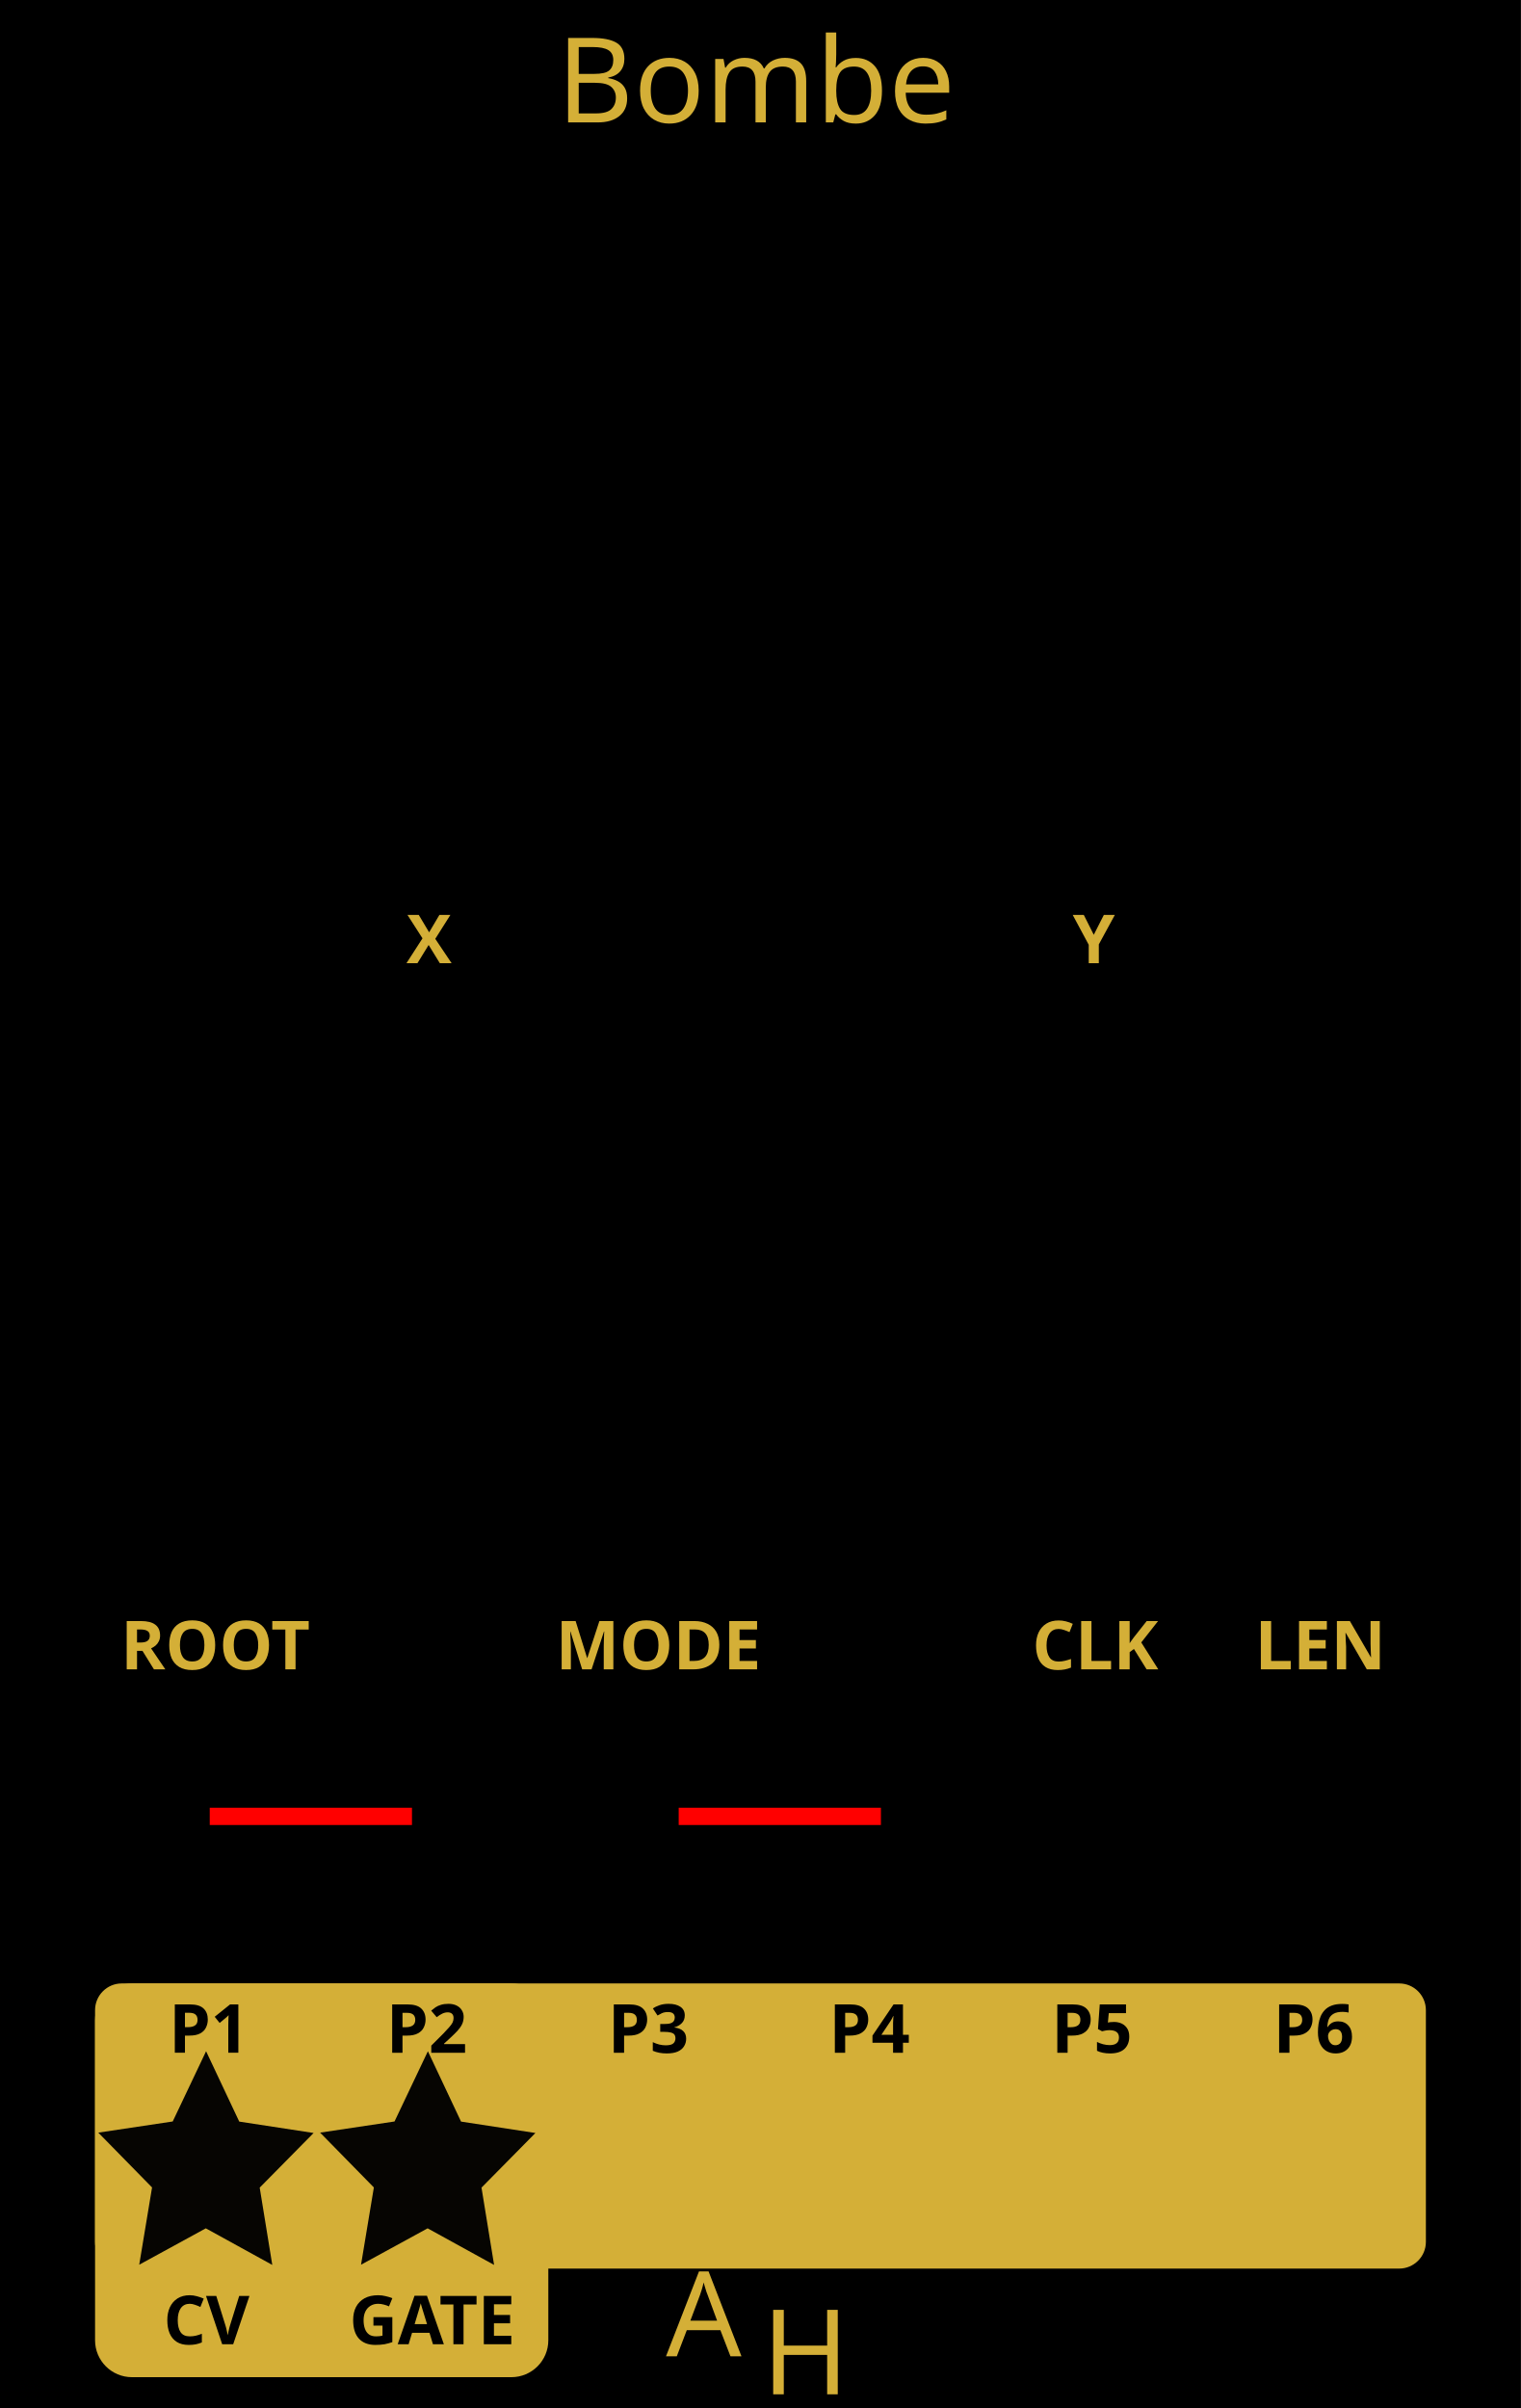
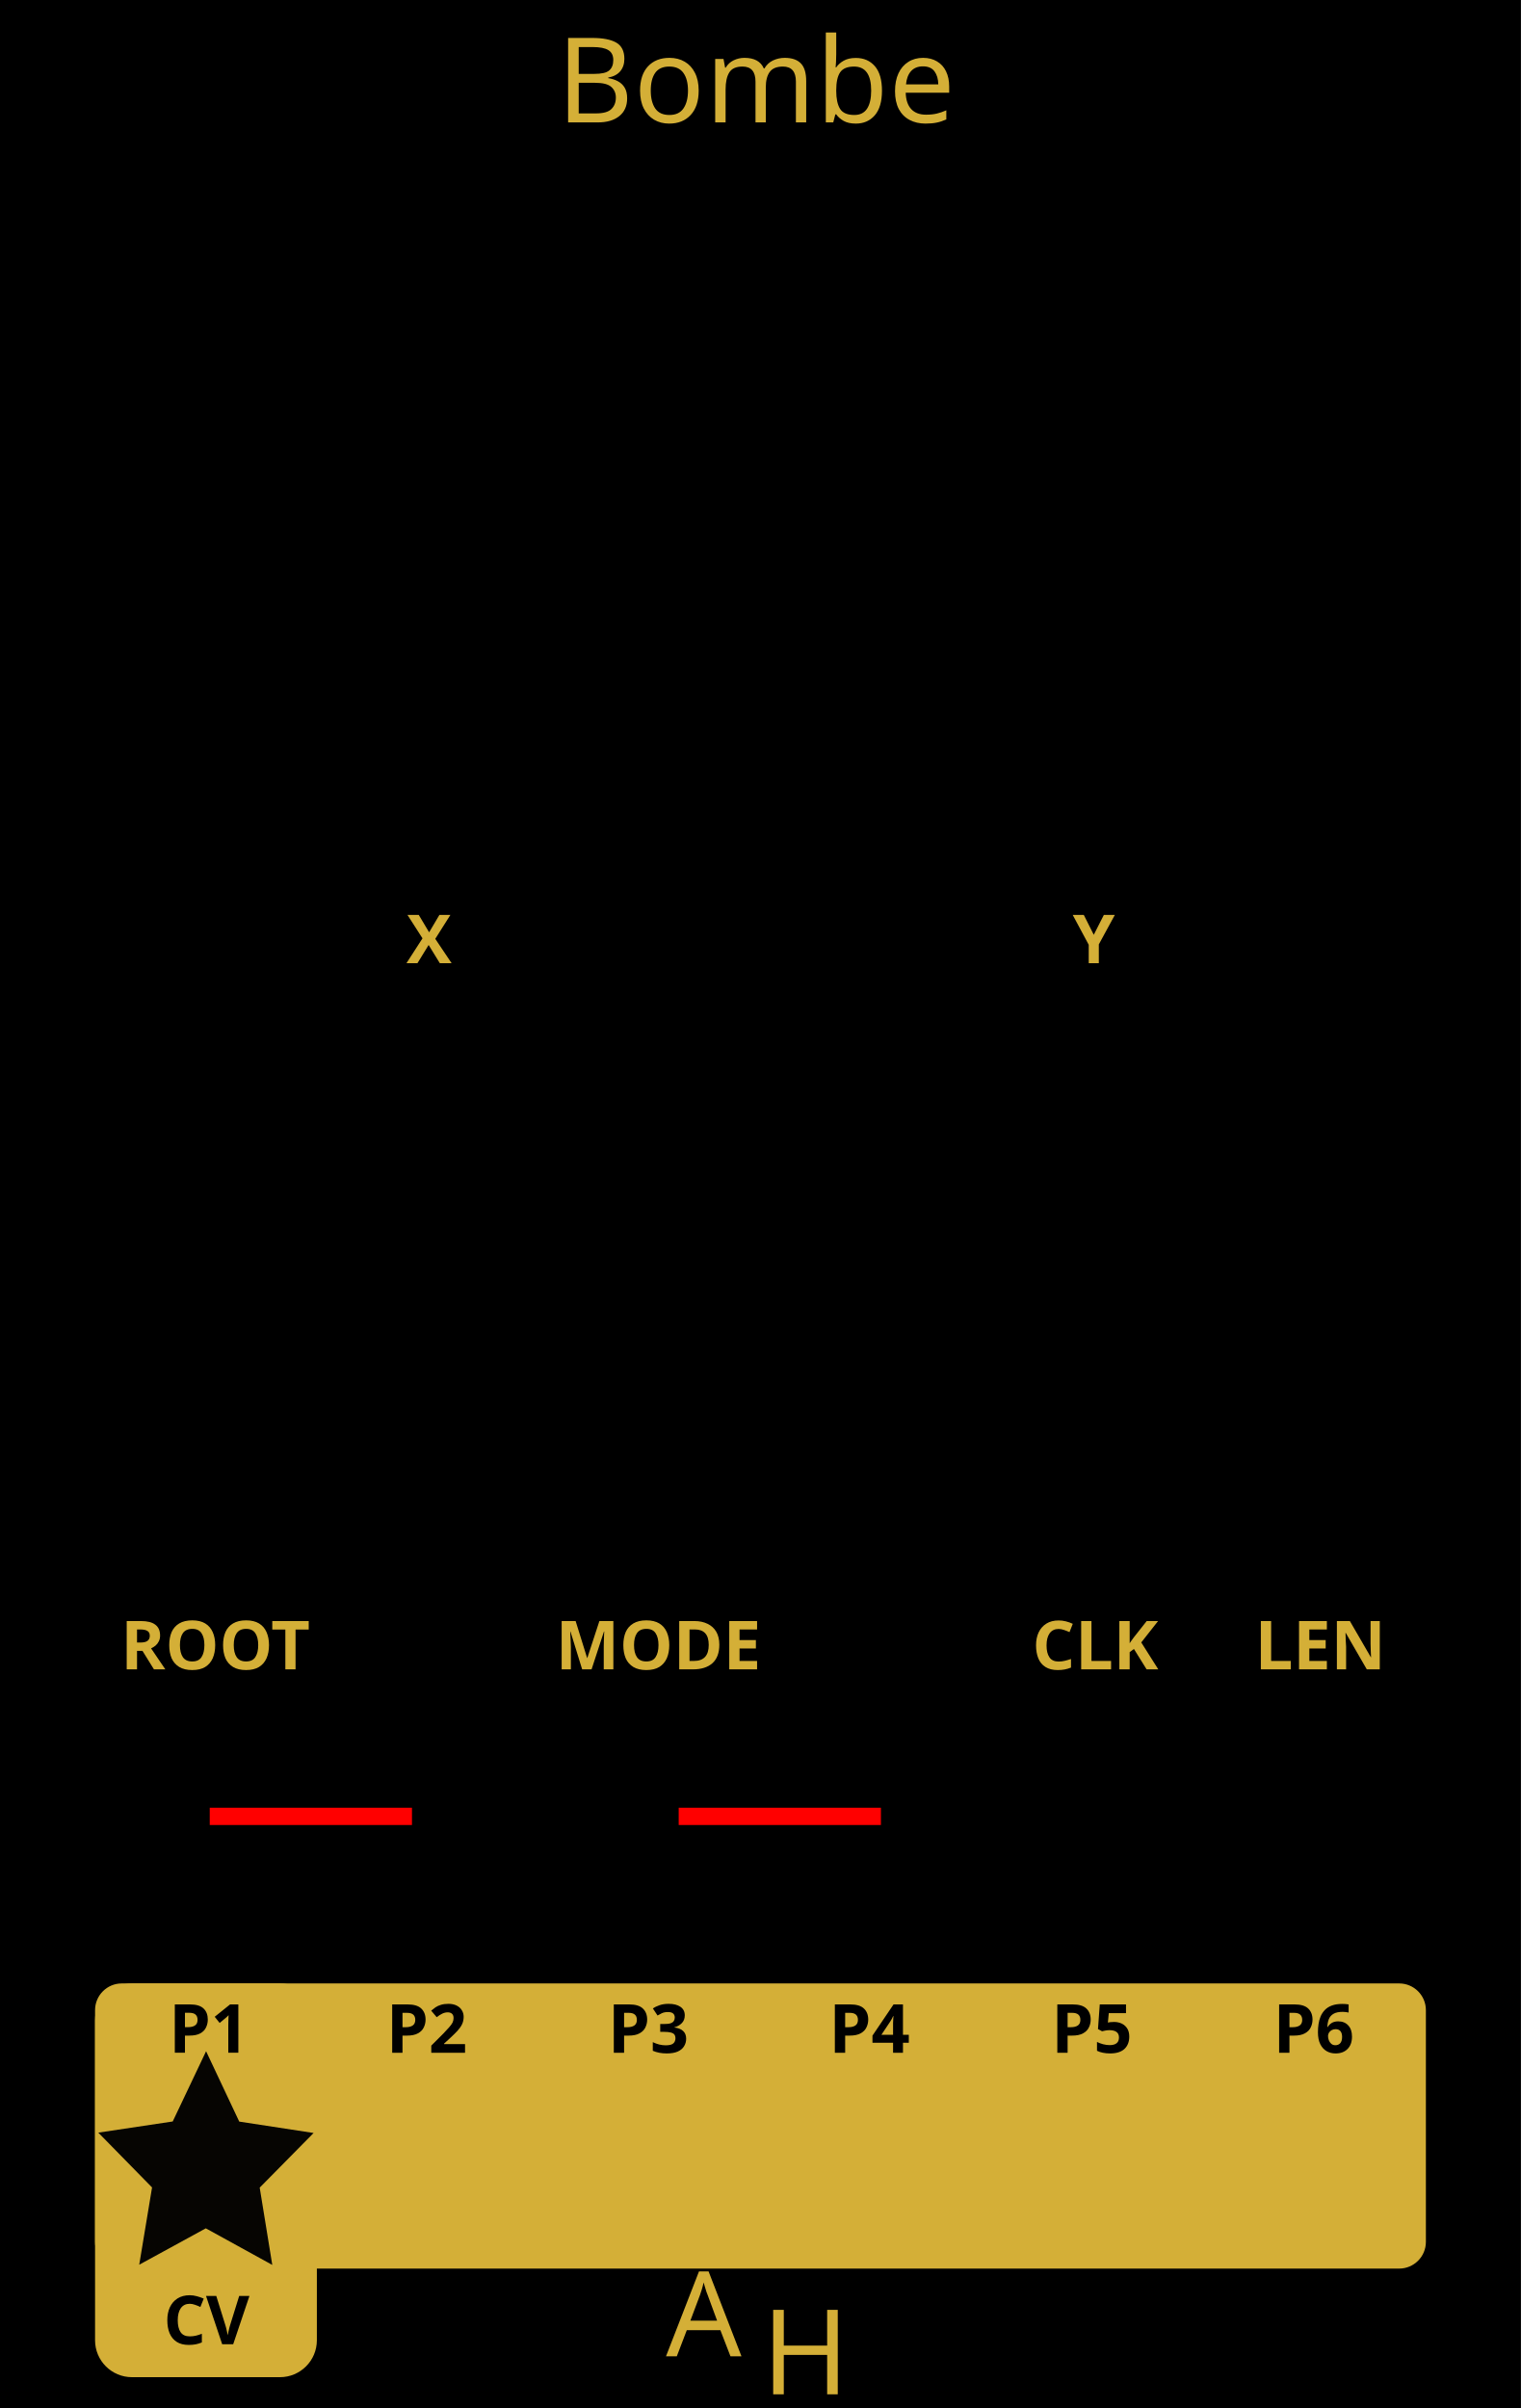
<svg xmlns="http://www.w3.org/2000/svg" xmlns:ns1="http://www.openswatchbook.org/uri/2009/osb" width="240" height="380" id="svg11791" version="1.1">
  <defs id="defs3">
    <marker orient="auto" refY="0" refX="0" id="DotM" style="overflow:visible">
      <path id="path4782" d="m -2.5,-1 c 0,2.76 -2.24,5 -5,5 -2.76,0 -5,-2.24 -5,-5 0,-2.76 2.24,-5 5,-5 2.76,0 5,2.24 5,5 z" style="fill-rule:evenodd;stroke:#000000;stroke-width:1pt" transform="matrix(0.4,0,0,0.4,2.96,0.4)" />
    </marker>
    <marker orient="auto" refY="0" refX="0" id="Arrow1Sstart" style="overflow:visible">
      <path id="path4730" d="M 0,0 5,-5 -12.5,0 5,5 Z" style="fill-rule:evenodd;stroke:#000000;stroke-width:1pt" transform="matrix(0.2,0,0,0.2,1.2,0)" />
    </marker>
    <marker orient="auto" refY="0" refX="0" id="Arrow2Mend" style="overflow:visible">
      <path id="path5158" style="fill-rule:evenodd;stroke-width:0.625;stroke-linejoin:round" d="M 8.719,4.034 -2.207,0.016 8.719,-4.002 c -1.745,2.372 -1.735,5.617 -6e-7,8.035 z" transform="scale(-0.6)" />
    </marker>
    <marker orient="auto" refY="0" refX="0" id="Arrow2Mstart" style="overflow:visible">
      <path id="path5155" style="fill-rule:evenodd;stroke-width:0.625;stroke-linejoin:round" d="M 8.719,4.034 -2.207,0.016 8.719,-4.002 c -1.745,2.372 -1.735,5.617 -6e-7,8.035 z" transform="scale(0.6)" />
    </marker>
    <marker orient="auto" refY="0" refX="0" id="Arrow1Mstart" style="overflow:visible">
      <path id="path6730" d="M 0,0 5,-5 -12.5,0 5,5 Z" style="fill-rule:evenodd;stroke:#000000;stroke-width:1pt" transform="matrix(0.4,0,0,0.4,4,0)" />
    </marker>
    <marker orient="auto" refY="0" refX="0" id="TriangleOutM" style="overflow:visible">
      <path id="path6869" d="M 5.77,0 -2.88,5 V -5 Z" style="fill-rule:evenodd;stroke:#000000;stroke-width:1pt" transform="scale(0.4)" />
    </marker>
    <marker orient="auto" refY="0" refX="0" id="TriangleOutS" style="overflow:visible">
      <path id="path6872" d="M 5.77,0 -2.88,5 V -5 Z" style="fill-rule:evenodd;stroke:#000000;stroke-width:1pt" transform="scale(0.2)" />
    </marker>
    <marker orient="auto" refY="0" refX="0" id="SquareL" style="overflow:visible">
      <path id="path7539" d="M -5,-5 V 5 H 5 V -5 Z" style="fill-rule:evenodd;stroke:#000000;stroke-width:1pt" transform="scale(0.8)" />
    </marker>
    <marker orient="auto" refY="0" refX="0" id="Arrow1Send" style="overflow:visible">
      <path id="path6739" d="M 0,0 5,-5 -12.5,0 5,5 Z" style="fill-rule:evenodd;stroke:#000000;stroke-width:1pt" transform="matrix(-0.2,0,0,-0.2,-1.2,0)" />
    </marker>
    <marker orient="auto" refY="0" refX="0" id="Arrow1Mend" style="overflow:visible">
      <path id="path6733" d="M 0,0 5,-5 -12.5,0 5,5 Z" style="fill-rule:evenodd;stroke:#000000;stroke-width:1pt" transform="matrix(-0.4,0,0,-0.4,-4,0)" />
    </marker>
    <marker orient="auto" refY="0" refX="0" id="Arrow1Lend" style="overflow:visible">
      <path id="path6727" d="M 0,0 5,-5 -12.5,0 5,5 Z" style="fill-rule:evenodd;stroke:#000000;stroke-width:1pt" transform="matrix(-0.8,0,0,-0.8,-10,0)" />
    </marker>
    <filter height="1" width="1" y="0" x="0" id="filter3998" style="color-interpolation-filters:sRGB">
      <feConvolveMatrix order="3 3" kernelMatrix="0 1 0 0 -2 0 0 1 0" in="SourceGraphic" divisor="1" targetX="1" targetY="1" preserveAlpha="true" result="result0" bias="0" id="feConvolveMatrix4000" />
    </filter>
    <filter height="1" width="1" y="0" x="0" id="filter3286" style="color-interpolation-filters:sRGB">
      <feFlood flood-color="rgb(128,128,128)" flood-opacity="0" result="result1" id="feFlood3288" />
      <feBlend result="result2" mode="normal" in2="SourceGraphic" id="feBlend3290" />
      <feComposite k4="0" k3="0" k1="0" result="result3" operator="arithmetic" k2="1" in2="SourceGraphic" id="feComposite3292" />
      <feComposite operator="in" in2="SourceGraphic" id="feComposite3294" />
    </filter>
    <clipPath clipPathUnits="userSpaceOnUse" id="clipPath6603">
      <path d="M 402,402 H 9515 V 13631 H 402 Z" id="path6605" style="clip-rule:evenodd" />
    </clipPath>
    <clipPath clipPathUnits="userSpaceOnUse" id="clipPath6613">
      <path d="M 402,402 H 9515 V 13631 H 402 Z" id="path6615" style="clip-rule:evenodd" />
    </clipPath>
    <clipPath clipPathUnits="userSpaceOnUse" id="clipPath6619">
      <path d="M 614,402 H 9303 V 6057 H 614 Z" id="path6621" style="clip-rule:evenodd" />
    </clipPath>
    <clipPath clipPathUnits="userSpaceOnUse" id="clipPath6290">
      <path d="M 402,402 H 9515 V 13631 H 402 Z" id="path6292" style="clip-rule:evenodd" />
    </clipPath>
    <clipPath clipPathUnits="userSpaceOnUse" id="clipPath6300">
      <path d="M 402,402 H 9515 V 13631 H 402 Z" id="path6302" style="clip-rule:evenodd" />
    </clipPath>
    <clipPath clipPathUnits="userSpaceOnUse" id="clipPath6306">
      <path d="M 614,402 H 9303 V 6655 H 614 Z" id="path6308" style="clip-rule:evenodd" />
    </clipPath>
    <clipPath clipPathUnits="userSpaceOnUse" id="clipPath5977">
      <path d="M 402,402 H 9515 V 13631 H 402 Z" id="path5979" style="clip-rule:evenodd" />
    </clipPath>
    <clipPath clipPathUnits="userSpaceOnUse" id="clipPath5987">
      <path d="M 402,402 H 9515 V 13631 H 402 Z" id="path5989" style="clip-rule:evenodd" />
    </clipPath>
    <clipPath clipPathUnits="userSpaceOnUse" id="clipPath5993">
      <path d="M 614,402 H 9303 V 6645 H 614 Z" id="path5995" style="clip-rule:evenodd" />
    </clipPath>
    <clipPath clipPathUnits="userSpaceOnUse" id="clipPath5664">
      <path d="M 402,402 H 9515 V 13631 H 402 Z" id="path5666" style="clip-rule:evenodd" />
    </clipPath>
    <clipPath clipPathUnits="userSpaceOnUse" id="clipPath5674">
      <path d="M 402,402 H 9515 V 13631 H 402 Z" id="path5676" style="clip-rule:evenodd" />
    </clipPath>
    <clipPath clipPathUnits="userSpaceOnUse" id="clipPath5680">
      <path d="M 614,402 H 9303 V 6655 H 614 Z" id="path5682" style="clip-rule:evenodd" />
    </clipPath>
    <clipPath clipPathUnits="userSpaceOnUse" id="clipPath5363">
      <path d="M 402,402 H 9515 V 13631 H 402 Z" id="path5365" style="clip-rule:evenodd" />
    </clipPath>
    <clipPath clipPathUnits="userSpaceOnUse" id="clipPath5373">
      <path d="M 402,402 H 9515 V 13631 H 402 Z" id="path5375" style="clip-rule:evenodd" />
    </clipPath>
    <clipPath clipPathUnits="userSpaceOnUse" id="clipPath5379">
      <path d="M 614,402 H 9303 V 6051 H 614 Z" id="path5381" style="clip-rule:evenodd" />
    </clipPath>
    <clipPath clipPathUnits="userSpaceOnUse" id="clipPath5062">
      <path d="M 402,402 H 9515 V 13631 H 402 Z" id="path5064" style="clip-rule:evenodd" />
    </clipPath>
    <clipPath clipPathUnits="userSpaceOnUse" id="clipPath5072">
      <path d="M 402,402 H 9515 V 13631 H 402 Z" id="path5074" style="clip-rule:evenodd" />
    </clipPath>
    <clipPath clipPathUnits="userSpaceOnUse" id="clipPath5078">
      <path d="M 614,402 H 9303 V 6051 H 614 Z" id="path5080" style="clip-rule:evenodd" />
    </clipPath>
    <clipPath clipPathUnits="userSpaceOnUse" id="clipPath4761">
      <path d="M 402,402 H 9515 V 13631 H 402 Z" id="path4763" style="clip-rule:evenodd" />
    </clipPath>
    <clipPath clipPathUnits="userSpaceOnUse" id="clipPath4771">
      <path d="M 402,402 H 9515 V 13631 H 402 Z" id="path4773" style="clip-rule:evenodd" />
    </clipPath>
    <clipPath clipPathUnits="userSpaceOnUse" id="clipPath4777">
      <path d="M 614,402 H 9303 V 6051 H 614 Z" id="path4779" style="clip-rule:evenodd" />
    </clipPath>
    <clipPath clipPathUnits="userSpaceOnUse" id="clipPath4159">
      <path d="M 402,402 H 9515 V 13631 H 402 Z" id="path4161" style="clip-rule:evenodd" />
    </clipPath>
    <clipPath clipPathUnits="userSpaceOnUse" id="clipPath4169">
      <path d="M 402,402 H 9515 V 13631 H 402 Z" id="path4171" style="clip-rule:evenodd" />
    </clipPath>
    <clipPath clipPathUnits="userSpaceOnUse" id="clipPath4175">
      <path d="M 614,402 H 9303 V 6051 H 614 Z" id="path4177" style="clip-rule:evenodd" />
    </clipPath>
    <linearGradient ns1:paint="solid" id="linearGradient8170">
      <stop id="stop8172" offset="0" style="stop-color:#000000;stop-opacity:1;" />
    </linearGradient>
    <filter height="1" width="1" y="0" x="0" id="filter3998-0" style="color-interpolation-filters:sRGB">
      <feConvolveMatrix order="3 3" kernelMatrix="0 1 0 0 -2 0 0 1 0" in="SourceGraphic" divisor="1" targetX="1" targetY="1" preserveAlpha="true" result="result0" bias="0" id="feConvolveMatrix4000-2" />
    </filter>
    <filter height="1" width="1" y="0" x="0" id="filter3286-2" style="color-interpolation-filters:sRGB">
      <feFlood flood-color="rgb(128,128,128)" flood-opacity="0" result="result1" id="feFlood3288-2" />
      <feBlend result="result2" mode="normal" in2="SourceGraphic" id="feBlend3290-7" />
      <feComposite k4="0" k3="0" k1="0" result="result3" operator="arithmetic" k2="1" in2="SourceGraphic" id="feComposite3292-9" />
      <feComposite operator="in" in2="SourceGraphic" id="feComposite3294-7" />
    </filter>
    <clipPath clipPathUnits="userSpaceOnUse" id="clipPath6603-6">
      <path d="M 402,402 H 9515 V 13631 H 402 Z" id="path6605-9" style="clip-rule:evenodd" />
    </clipPath>
    <clipPath clipPathUnits="userSpaceOnUse" id="clipPath6613-4">
      <path d="M 402,402 H 9515 V 13631 H 402 Z" id="path6615-8" style="clip-rule:evenodd" />
    </clipPath>
    <clipPath clipPathUnits="userSpaceOnUse" id="clipPath6619-1">
      <path d="M 614,402 H 9303 V 6057 H 614 Z" id="path6621-7" style="clip-rule:evenodd" />
    </clipPath>
    <clipPath clipPathUnits="userSpaceOnUse" id="clipPath6290-7">
      <path d="M 402,402 H 9515 V 13631 H 402 Z" id="path6292-5" style="clip-rule:evenodd" />
    </clipPath>
    <clipPath clipPathUnits="userSpaceOnUse" id="clipPath6300-0">
      <path d="M 402,402 H 9515 V 13631 H 402 Z" id="path6302-9" style="clip-rule:evenodd" />
    </clipPath>
    <clipPath clipPathUnits="userSpaceOnUse" id="clipPath6306-6">
      <path d="M 614,402 H 9303 V 6655 H 614 Z" id="path6308-7" style="clip-rule:evenodd" />
    </clipPath>
    <clipPath clipPathUnits="userSpaceOnUse" id="clipPath5977-5">
      <path d="M 402,402 H 9515 V 13631 H 402 Z" id="path5979-9" style="clip-rule:evenodd" />
    </clipPath>
    <clipPath clipPathUnits="userSpaceOnUse" id="clipPath5987-8">
      <path d="M 402,402 H 9515 V 13631 H 402 Z" id="path5989-4" style="clip-rule:evenodd" />
    </clipPath>
    <clipPath clipPathUnits="userSpaceOnUse" id="clipPath5993-8">
      <path d="M 614,402 H 9303 V 6645 H 614 Z" id="path5995-7" style="clip-rule:evenodd" />
    </clipPath>
    <clipPath clipPathUnits="userSpaceOnUse" id="clipPath5664-9">
      <path d="M 402,402 H 9515 V 13631 H 402 Z" id="path5666-9" style="clip-rule:evenodd" />
    </clipPath>
    <clipPath clipPathUnits="userSpaceOnUse" id="clipPath5674-5">
      <path d="M 402,402 H 9515 V 13631 H 402 Z" id="path5676-5" style="clip-rule:evenodd" />
    </clipPath>
    <clipPath clipPathUnits="userSpaceOnUse" id="clipPath5680-8">
      <path d="M 614,402 H 9303 V 6655 H 614 Z" id="path5682-9" style="clip-rule:evenodd" />
    </clipPath>
    <clipPath clipPathUnits="userSpaceOnUse" id="clipPath5363-3">
      <path d="M 402,402 H 9515 V 13631 H 402 Z" id="path5365-2" style="clip-rule:evenodd" />
    </clipPath>
    <clipPath clipPathUnits="userSpaceOnUse" id="clipPath5373-7">
      <path d="M 402,402 H 9515 V 13631 H 402 Z" id="path5375-5" style="clip-rule:evenodd" />
    </clipPath>
    <clipPath clipPathUnits="userSpaceOnUse" id="clipPath5379-4">
      <path d="M 614,402 H 9303 V 6051 H 614 Z" id="path5381-8" style="clip-rule:evenodd" />
    </clipPath>
    <clipPath clipPathUnits="userSpaceOnUse" id="clipPath5062-2">
      <path d="M 402,402 H 9515 V 13631 H 402 Z" id="path5064-2" style="clip-rule:evenodd" />
    </clipPath>
    <clipPath clipPathUnits="userSpaceOnUse" id="clipPath5072-4">
      <path d="M 402,402 H 9515 V 13631 H 402 Z" id="path5074-9" style="clip-rule:evenodd" />
    </clipPath>
    <clipPath clipPathUnits="userSpaceOnUse" id="clipPath5078-8">
      <path d="M 614,402 H 9303 V 6051 H 614 Z" id="path5080-7" style="clip-rule:evenodd" />
    </clipPath>
    <clipPath clipPathUnits="userSpaceOnUse" id="clipPath4761-5">
      <path d="M 402,402 H 9515 V 13631 H 402 Z" id="path4763-2" style="clip-rule:evenodd" />
    </clipPath>
    <clipPath clipPathUnits="userSpaceOnUse" id="clipPath4771-1">
      <path d="M 402,402 H 9515 V 13631 H 402 Z" id="path4773-7" style="clip-rule:evenodd" />
    </clipPath>
    <clipPath clipPathUnits="userSpaceOnUse" id="clipPath4777-0">
      <path d="M 614,402 H 9303 V 6051 H 614 Z" id="path4779-9" style="clip-rule:evenodd" />
    </clipPath>
    <clipPath clipPathUnits="userSpaceOnUse" id="clipPath4159-1">
      <path d="M 402,402 H 9515 V 13631 H 402 Z" id="path4161-2" style="clip-rule:evenodd" />
    </clipPath>
    <clipPath clipPathUnits="userSpaceOnUse" id="clipPath4169-5">
      <path d="M 402,402 H 9515 V 13631 H 402 Z" id="path4171-5" style="clip-rule:evenodd" />
    </clipPath>
    <clipPath clipPathUnits="userSpaceOnUse" id="clipPath4175-8">
      <path d="M 614,402 H 9303 V 6051 H 614 Z" id="path4177-8" style="clip-rule:evenodd" />
    </clipPath>
    <linearGradient ns1:paint="solid" id="linearGradient8170-5">
      <stop id="stop8172-0" offset="0" style="stop-color:#000000;stop-opacity:1;" />
    </linearGradient>
    <clipPath id="clip89">
      <rect id="rect4864" height="19" width="18" x="0" y="0" />
    </clipPath>
    <clipPath id="clip90">
      <path id="path4861" d="m 0.898,0.129 h 16.25 v 17.883 h -16.25 z m 0,0" />
    </clipPath>
    <mask id="mask44">
      <g transform="matrix(0.2645833,0,0,0.2645833,89.35879,128.5777)" id="g4858" style="filter:url(#alpha)">
        <rect id="rect4856" style="fill:#000000;fill-opacity:0.15;stroke:none" height="3351.5" width="3052.87" y="0" x="0" />
      </g>
    </mask>
    <filter height="1" width="1" y="0" x="0" filterUnits="objectBoundingBox" id="alpha">
      <feColorMatrix id="feColorMatrix4149" values="0 0 0 0 1 0 0 0 0 1 0 0 0 0 1 0 0 0 1 0" in="SourceGraphic" type="matrix" />
    </filter>
    <clipPath id="clipPath17821">
      <rect id="rect17819" height="19" width="18" x="0" y="0" />
    </clipPath>
    <clipPath id="clipPath17825">
      <path id="path17823" d="m 0.898,0.129 h 16.25 v 17.883 h -16.25 z m 0,0" />
    </clipPath>
    <clipPath id="clip87">
      <rect id="rect4848" height="26" width="24" x="0" y="0" />
    </clipPath>
    <clipPath id="clip88">
      <path id="path4845" d="m 0.684,0.922 h 22.68 v 24.938 H 0.684 Z m 0,0" />
    </clipPath>
    <mask id="mask43">
      <g transform="matrix(0.2645833,0,0,0.2645833,89.35879,128.5777)" id="g4842" style="filter:url(#alpha)">
        <rect id="rect4840" style="fill:#000000;fill-opacity:0.15;stroke:none" height="3351.5" width="3052.87" y="0" x="0" />
      </g>
    </mask>
    <filter height="1" width="1" y="0" x="0" filterUnits="objectBoundingBox" id="filter17836">
      <feColorMatrix id="feColorMatrix17834" values="0 0 0 0 1 0 0 0 0 1 0 0 0 0 1 0 0 0 1 0" in="SourceGraphic" type="matrix" />
    </filter>
    <clipPath id="clipPath17840">
      <rect id="rect17838" height="26" width="24" x="0" y="0" />
    </clipPath>
    <clipPath id="clipPath17844">
      <path id="path17842" d="m 0.684,0.922 h 22.68 v 24.938 H 0.684 Z m 0,0" />
    </clipPath>
    <filter style="color-interpolation-filters:sRGB" id="filter3933-6" x="-0.014" width="1.027" y="-0.011" height="1.021">
      <feGaussianBlur stdDeviation="0.2" id="feGaussianBlur3935-4" />
    </filter>
  </defs>
  <g id="layer2" style="display:inline" transform="translate(0.01175524,-74.38676)">
    <rect style="fill:#000000;fill-opacity:1;stroke-width:16.21" id="rect7953" width="240" height="380" x="-0.012" y="74.387" ry="0" />
    <g style="font-style:normal;font-variant:normal;font-weight:bold;font-stretch:condensed;font-size:24px;line-height:125%;font-family:Miso;-inkscape-font-specification:'Miso Bold Condensed';letter-spacing:-0.06px;word-spacing:0px;fill:#000000;fill-opacity:1;stroke:none" id="text4395" transform="matrix(0.8346288,0,0,0.8346288,-0.00194398,75.14247)" />
    <g transform="matrix(0.8346288,0,0,0.8346288,-0.00194398,76.32542)" style="font-style:normal;font-variant:normal;font-weight:normal;font-stretch:normal;font-size:16px;line-height:125%;font-family:Nasalization;-inkscape-font-specification:Nasalization;letter-spacing:0px;word-spacing:0px;fill:#000000;fill-opacity:1;stroke:none" id="text20106" />
    <g style="font-style:normal;font-variant:normal;font-weight:bold;font-stretch:condensed;font-size:14px;line-height:125%;font-family:Miso;-inkscape-font-specification:'Miso Bold Condensed';letter-spacing:-0.06px;word-spacing:0px;fill:#000000;fill-opacity:1;stroke:none" id="flowRoot7367" transform="matrix(0.8346288,0,0,0.8346288,-0.00194398,75.14247)" />
    <g transform="matrix(0.8346288,0,0,0.8346288,-0.00194398,76.32542)" style="font-style:normal;font-variant:normal;font-weight:bold;font-stretch:condensed;font-size:14px;line-height:125%;font-family:Miso;-inkscape-font-specification:'Miso Bold Condensed';letter-spacing:0px;word-spacing:0px;fill:#000000;fill-opacity:1;stroke:none" id="text10240" />
    <g style="display:inline;fill:#ffffff;fill-opacity:1" transform="matrix(0.8346288,0,0,0.8346288,-34.48847,235.1078)" id="g4020" />
    <text id="text7961" y="93.702" x="87.823" style="font-style:normal;font-weight:normal;font-size:40px;line-height:1.25;font-family:sans-serif;letter-spacing:0px;word-spacing:0px;fill:#d4af37;fill-opacity:1;stroke:none" xml:space="preserve">
      <tspan style="font-style:normal;font-variant:normal;font-weight:normal;font-stretch:normal;font-size:18.667px;font-family:'Cooper Black';-inkscape-font-specification:'Cooper Black, Normal';font-variant-ligatures:normal;font-variant-caps:normal;font-variant-numeric:normal;font-feature-settings:normal;text-align:start;writing-mode:lr-tb;text-anchor:start;fill:#d4af37;fill-opacity:1" y="93.702" x="87.823" id="tspan7959">Bombe</tspan>
    </text>
    <text xml:space="preserve" style="font-style:normal;font-weight:normal;font-size:40px;line-height:1.25;font-family:sans-serif;letter-spacing:0px;word-spacing:0px;fill:#000000;fill-opacity:1;stroke:none" x="112.307" y="441.102" id="text6045">
      <tspan id="tspan6043" x="112.307" y="477.595" />
    </text>
    <g id="g6059" transform="translate(-0.8833256,1.500498)">
      <text id="text6049" y="444.725" x="105.966" style="font-style:normal;font-weight:normal;font-size:40px;line-height:1.25;font-family:sans-serif;letter-spacing:0px;word-spacing:0px;fill:#000000;fill-opacity:1;stroke:none" xml:space="preserve">
        <tspan style="font-style:normal;font-variant:normal;font-weight:normal;font-stretch:normal;font-size:18.667px;font-family:'Cooper Black';-inkscape-font-specification:'Cooper Black, Normal';font-variant-ligatures:normal;font-variant-caps:normal;font-variant-numeric:normal;font-feature-settings:normal;text-align:start;writing-mode:lr-tb;text-anchor:start;fill:#d4af37;fill-opacity:1" y="444.725" x="105.966" id="tspan6047">A</tspan>
      </text>
      <text xml:space="preserve" style="font-style:normal;font-weight:normal;font-size:40px;line-height:1.25;font-family:sans-serif;letter-spacing:0px;word-spacing:0px;fill:#000000;fill-opacity:1;stroke:none" x="121.066" y="450.725" id="text6053">
        <tspan id="tspan6051" x="121.066" y="450.725" style="font-style:normal;font-variant:normal;font-weight:normal;font-stretch:normal;font-size:18.667px;font-family:'Cooper Black';-inkscape-font-specification:'Cooper Black, Normal';font-variant-ligatures:normal;font-variant-caps:normal;font-variant-numeric:normal;font-feature-settings:normal;text-align:start;writing-mode:lr-tb;text-anchor:start;fill:#d4af37;fill-opacity:1">H</tspan>
      </text>
    </g>
    <text xml:space="preserve" style="font-style:normal;font-variant:normal;font-weight:normal;font-stretch:normal;font-size:40px;line-height:1.25;font-family:Eurostile;-inkscape-font-specification:Eurostile;letter-spacing:0px;word-spacing:0px;fill:#000000;fill-opacity:1;stroke:none" x="-101.724" y="196.235" id="text18936">
      <tspan id="tspan18934" x="-101.724" y="231.995" />
    </text>
    <text xml:space="preserve" style="font-style:normal;font-weight:normal;font-size:37.333px;line-height:1.25;font-family:sans-serif;letter-spacing:0px;word-spacing:0px;fill:#d4af37;fill-opacity:1;stroke:none" x="40.735" y="207.953" id="text22752">
      <tspan id="tspan22750" x="40.735" y="242.013" />
    </text>
    <text xml:space="preserve" style="font-style:normal;font-weight:normal;font-size:37.333px;line-height:1.25;font-family:sans-serif;letter-spacing:0px;word-spacing:0px;fill:#000000;fill-opacity:1;stroke:none" x="70.716" y="348.295" id="text22756">
      <tspan id="tspan22754" x="70.716" y="382.355" style="fill:#d4af37;fill-opacity:1" />
    </text>
    <flowRoot xml:space="preserve" id="flowRoot1122" style="fill:black;fill-opacity:1;stroke:none;font-family:sans-serif;font-style:normal;font-weight:normal;font-size:37.333px;line-height:1.25;letter-spacing:0px;word-spacing:0px">
      <flowRegion id="flowRegion1124">
        <rect id="rect1126" width="366.836" height="465.127" x="-64.503" y="-35.543" />
      </flowRegion>
      <flowPara id="flowPara1128" />
    </flowRoot>
    <rect style="display:inline;fill:#000000;fill-opacity:1;stroke-width:0.785" id="rect10536" width="35" height="45" x="189.988" y="-371.887" ry="4.219" transform="scale(1,-1)" />
    <rect transform="matrix(0.9735888,0,0,-0.9791147,8.943292,-51.93945)" ry="4.219" y="-432.387" x="150.488" height="45" width="35" id="rect10538" style="display:inline;fill:#000000;fill-opacity:1;stroke-width:0.785;filter:url(#filter3933-6)" />
    <rect transform="scale(1,-1)" ry="4.219" y="-371.887" x="84.988" height="45" width="35" id="rect11947" style="display:inline;fill:#000000;fill-opacity:1;stroke-width:0.785" />
    <text id="text10544" y="337.824" x="197.991" style="font-style:normal;font-weight:normal;font-size:40px;line-height:1.25;font-family:sans-serif;letter-spacing:0px;word-spacing:0px;display:inline;fill:#d4af37;fill-opacity:1;stroke:none" xml:space="preserve">
      <tspan style="font-style:normal;font-variant:normal;font-weight:bold;font-stretch:normal;font-size:10.667px;font-family:Eurostile;-inkscape-font-specification:'Eurostile, Bold';font-variant-ligatures:normal;font-variant-caps:normal;font-variant-numeric:normal;font-feature-settings:normal;text-align:start;writing-mode:lr-tb;text-anchor:start;fill:#d4af37;fill-opacity:1" y="337.824" x="197.991" id="tspan10542">LEN</tspan>
    </text>
    <rect transform="scale(1,-1)" ry="4.219" y="-371.887" x="14.988" height="45" width="35" id="rect10546" style="display:inline;fill:#000000;fill-opacity:1;stroke-width:0.785" />
    <text xml:space="preserve" style="font-style:normal;font-weight:normal;font-size:40px;line-height:1.25;font-family:sans-serif;letter-spacing:0px;word-spacing:0px;display:inline;fill:#d4af37;fill-opacity:1;stroke:none" x="19.03" y="337.824" id="text10554">
      <tspan id="tspan10552" x="19.03" y="337.824" style="font-style:normal;font-variant:normal;font-weight:bold;font-stretch:normal;font-size:10.667px;font-family:Eurostile;-inkscape-font-specification:'Eurostile, Bold';font-variant-ligatures:normal;font-variant-caps:normal;font-variant-numeric:normal;font-feature-settings:normal;text-align:start;writing-mode:lr-tb;text-anchor:start;fill:#d4af37;fill-opacity:1">ROOT</tspan>
    </text>
    <text id="text10558" y="337.824" x="87.663" style="font-style:normal;font-weight:normal;font-size:40px;line-height:1.25;font-family:sans-serif;letter-spacing:0px;word-spacing:0px;display:inline;fill:#d4af37;fill-opacity:1;stroke:none" xml:space="preserve">
      <tspan style="font-style:normal;font-variant:normal;font-weight:bold;font-stretch:normal;font-size:10.667px;font-family:Eurostile;-inkscape-font-specification:'Eurostile, Bold';font-variant-ligatures:normal;font-variant-caps:normal;font-variant-numeric:normal;font-feature-settings:normal;text-align:start;writing-mode:lr-tb;text-anchor:start;fill:#d4af37;fill-opacity:1" y="337.824" x="87.663" id="tspan10556">MODE</tspan>
    </text>
    <text xml:space="preserve" style="font-style:normal;font-weight:normal;font-size:40px;line-height:1.25;font-family:sans-serif;letter-spacing:0px;word-spacing:0px;display:inline;fill:#d4af37;fill-opacity:1;stroke:none" x="162.849" y="337.824" id="text1150">
      <tspan id="tspan1148" x="162.849" y="337.824" style="font-style:normal;font-variant:normal;font-weight:bold;font-stretch:normal;font-size:10.667px;font-family:Eurostile;-inkscape-font-specification:'Eurostile, Bold';font-variant-ligatures:normal;font-variant-caps:normal;font-variant-numeric:normal;font-feature-settings:normal;text-align:start;writing-mode:lr-tb;text-anchor:start;fill:#d4af37;fill-opacity:1">CLK</tspan>
    </text>
    <rect style="display:inline;opacity:1;fill:#ff0000;fill-opacity:1;stroke:none;stroke-width:0.812;stroke-linejoin:round;stroke-miterlimit:4;stroke-dasharray:none;stroke-opacity:1" id="rect1152" width="31.913" height="2.728" x="107.083" y="359.659" />
    <rect y="359.659" x="33.083" height="2.728" width="31.913" id="rect2805" style="display:inline;opacity:1;fill:#ff0000;fill-opacity:1;stroke:none;stroke-width:0.812;stroke-linejoin:round;stroke-miterlimit:4;stroke-dasharray:none;stroke-opacity:1" />
    <text xml:space="preserve" style="font-style:normal;font-weight:normal;font-size:40px;line-height:1.25;font-family:sans-serif;letter-spacing:0px;word-spacing:0px;display:inline;fill:#d4af37;fill-opacity:1;stroke:none" x="169.253" y="226.387" id="text4108">
      <tspan id="tspan4106" x="169.253" y="226.387" style="font-style:normal;font-variant:normal;font-weight:bold;font-stretch:normal;font-size:10.667px;font-family:Eurostile;-inkscape-font-specification:'Eurostile, Bold';font-variant-ligatures:normal;font-variant-caps:normal;font-variant-numeric:normal;font-feature-settings:normal;text-align:start;writing-mode:lr-tb;text-anchor:start;fill:#d4af37;fill-opacity:1">Y</tspan>
    </text>
    <text xml:space="preserve" style="font-style:normal;font-weight:normal;font-size:40px;line-height:1.25;font-family:sans-serif;letter-spacing:0px;word-spacing:0px;display:inline;fill:#d4af37;fill-opacity:1;stroke:none" x="64.126" y="226.387" id="text4118">
      <tspan id="tspan4116" x="64.126" y="226.387" style="font-style:normal;font-variant:normal;font-weight:bold;font-stretch:normal;font-size:10.667px;font-family:Eurostile;-inkscape-font-specification:'Eurostile, Bold';font-variant-ligatures:normal;font-variant-caps:normal;font-variant-numeric:normal;font-feature-settings:normal;text-align:start;writing-mode:lr-tb;text-anchor:start;fill:#d4af37;fill-opacity:1">X</tspan>
    </text>
-     <rect style="fill:#d4af37;fill-opacity:1;stroke-width:1.319" id="rect4634" width="71.523" height="62.136" x="14.988" y="-449.523" ry="5.825" transform="scale(1,-1)" />
+     <rect style="fill:#d4af37;fill-opacity:1;stroke-width:0.922" id="rect4634" width="35" height="62.136" x="14.988" y="-449.523" ry="5.825" transform="scale(1,-1)" />
    <rect transform="scale(1,-1)" ry="4.219" y="-432.387" x="14.988" height="45" width="210" id="rect1115" style="fill:#d4af37;fill-opacity:1;stroke-width:1.923" />
    <text transform="scale(0.994209,1.005825)" id="text1119" y="396.018" x="26.782" style="font-style:normal;font-weight:normal;font-size:39.768px;line-height:1.25;font-family:sans-serif;letter-spacing:0px;word-spacing:0px;fill:#000000;fill-opacity:1;stroke:none;stroke-width:0.994" xml:space="preserve">
      <tspan style="font-style:normal;font-variant:normal;font-weight:bold;font-stretch:normal;font-size:10.605px;font-family:Eurostile;-inkscape-font-specification:'Eurostile, Bold';font-variant-ligatures:normal;font-variant-caps:normal;font-variant-numeric:normal;font-feature-settings:normal;text-align:start;writing-mode:lr-tb;text-anchor:start;fill:#000000;fill-opacity:1;stroke:none;stroke-width:0.994" y="396.018" x="26.782" id="tspan1117">P1</tspan>
    </text>
    <text id="text1110" y="398.324" x="60.923" style="font-style:normal;font-weight:normal;font-size:40px;line-height:1.25;font-family:sans-serif;letter-spacing:0px;word-spacing:0px;fill:#000000;fill-opacity:1;stroke:none" xml:space="preserve">
      <tspan style="font-style:normal;font-variant:normal;font-weight:bold;font-stretch:normal;font-size:10.667px;font-family:Eurostile;-inkscape-font-specification:'Eurostile, Bold';font-variant-ligatures:normal;font-variant-caps:normal;font-variant-numeric:normal;font-feature-settings:normal;text-align:start;writing-mode:lr-tb;text-anchor:start;fill:#000000;fill-opacity:1" y="398.324" x="60.923" id="tspan1108">P2</tspan>
    </text>
    <text id="text1116" y="398.324" x="165.874" style="font-style:normal;font-weight:normal;font-size:40px;line-height:1.25;font-family:sans-serif;letter-spacing:0px;word-spacing:0px;fill:#000000;fill-opacity:1;stroke:none" xml:space="preserve">
      <tspan style="font-style:normal;font-variant:normal;font-weight:bold;font-stretch:normal;font-size:10.667px;font-family:Eurostile;-inkscape-font-specification:'Eurostile, Bold';font-variant-ligatures:normal;font-variant-caps:normal;font-variant-numeric:normal;font-feature-settings:normal;text-align:start;writing-mode:lr-tb;text-anchor:start;fill:#000000;fill-opacity:1" y="398.324" x="165.874" id="tspan1114">P5</tspan>
    </text>
    <text xml:space="preserve" style="font-style:normal;font-weight:normal;font-size:40px;line-height:1.25;font-family:sans-serif;letter-spacing:0px;word-spacing:0px;fill:#000000;fill-opacity:1;stroke:none" x="130.775" y="398.324" id="text18932">
      <tspan id="tspan18930" x="130.775" y="398.324" style="font-style:normal;font-variant:normal;font-weight:bold;font-stretch:normal;font-size:10.667px;font-family:Eurostile;-inkscape-font-specification:'Eurostile, Bold';font-variant-ligatures:normal;font-variant-caps:normal;font-variant-numeric:normal;font-feature-settings:normal;text-align:start;writing-mode:lr-tb;text-anchor:start;fill:#000000;fill-opacity:1">P4</tspan>
    </text>
    <text id="text1135" y="398.324" x="95.889" style="font-style:normal;font-weight:normal;font-size:40px;line-height:1.25;font-family:sans-serif;letter-spacing:0px;word-spacing:0px;fill:#000000;fill-opacity:1;stroke:none" xml:space="preserve">
      <tspan style="font-style:normal;font-variant:normal;font-weight:bold;font-stretch:normal;font-size:10.667px;font-family:Eurostile;-inkscape-font-specification:'Eurostile, Bold';font-variant-ligatures:normal;font-variant-caps:normal;font-variant-numeric:normal;font-feature-settings:normal;text-align:start;writing-mode:lr-tb;text-anchor:start;fill:#000000;fill-opacity:1" y="398.324" x="95.889" id="tspan1133">P3</tspan>
    </text>
    <text xml:space="preserve" style="font-style:normal;font-weight:normal;font-size:40px;line-height:1.25;font-family:sans-serif;letter-spacing:0px;word-spacing:0px;fill:#000000;fill-opacity:1;stroke:none" x="200.879" y="398.324" id="text2886">
      <tspan id="tspan2884" x="200.879" y="398.324" style="font-style:normal;font-variant:normal;font-weight:bold;font-stretch:normal;font-size:10.667px;font-family:Eurostile;-inkscape-font-specification:'Eurostile, Bold';font-variant-ligatures:normal;font-variant-caps:normal;font-variant-numeric:normal;font-feature-settings:normal;text-align:start;writing-mode:lr-tb;text-anchor:start;fill:#000000;fill-opacity:1">P6</tspan>
    </text>
    <path style="display:inline;opacity:0.97;fill:#000000;fill-opacity:1;stroke:none;stroke-width:0.5;stroke-miterlimit:4;stroke-dasharray:none;stroke-opacity:1" id="path1433" d="m 76.627,232.541 -3.138,9.254 5.844,7.831 -9.77,-0.125 -5.642,7.978 -2.9,-9.331 -9.331,-2.9 7.978,-5.642 -0.125,-9.77 7.831,5.844 z" transform="matrix(1.080672,0.5766521,-0.552785,1.127332,95.21053,104.6491)" />
    <text xml:space="preserve" style="font-style:normal;font-weight:normal;font-size:39.768px;line-height:1.25;font-family:sans-serif;letter-spacing:0px;word-spacing:0px;fill:#000000;fill-opacity:1;stroke:none;stroke-width:0.994" x="25.933" y="441.751" id="text4638" transform="scale(0.994209,1.005825)">
      <tspan id="tspan4636" x="25.933" y="441.751" style="font-style:normal;font-variant:normal;font-weight:bold;font-stretch:normal;font-size:10.605px;font-family:Eurostile;-inkscape-font-specification:'Eurostile, Bold';font-variant-ligatures:normal;font-variant-caps:normal;font-variant-numeric:normal;font-feature-settings:normal;text-align:start;writing-mode:lr-tb;text-anchor:start;fill:#000000;fill-opacity:1;stroke:none;stroke-width:0.994">CV</tspan>
    </text>
-     <path transform="matrix(1.080672,0.5766521,-0.552785,1.127332,130.2109,104.6491)" d="m 76.627,232.541 -3.138,9.254 5.844,7.831 -9.77,-0.125 -5.642,7.978 -2.9,-9.331 -9.331,-2.9 7.978,-5.642 -0.125,-9.77 7.831,5.844 z" id="path4640" style="display:inline;opacity:0.97;fill:#000000;fill-opacity:1;stroke:none;stroke-width:0.5;stroke-miterlimit:4;stroke-dasharray:none;stroke-opacity:1" />
-     <text transform="scale(0.994209,1.005825)" id="text4644" y="441.751" x="55.428" style="font-style:normal;font-weight:normal;font-size:39.768px;line-height:1.25;font-family:sans-serif;letter-spacing:0px;word-spacing:0px;fill:#000000;fill-opacity:1;stroke:none;stroke-width:0.994" xml:space="preserve">
-       <tspan style="font-style:normal;font-variant:normal;font-weight:bold;font-stretch:normal;font-size:10.605px;font-family:Eurostile;-inkscape-font-specification:'Eurostile, Bold';font-variant-ligatures:normal;font-variant-caps:normal;font-variant-numeric:normal;font-feature-settings:normal;text-align:start;writing-mode:lr-tb;text-anchor:start;fill:#000000;fill-opacity:1;stroke:none;stroke-width:0.994" y="441.751" x="55.428" id="tspan4642">GATE</tspan>
-     </text>
  </g>
</svg>
